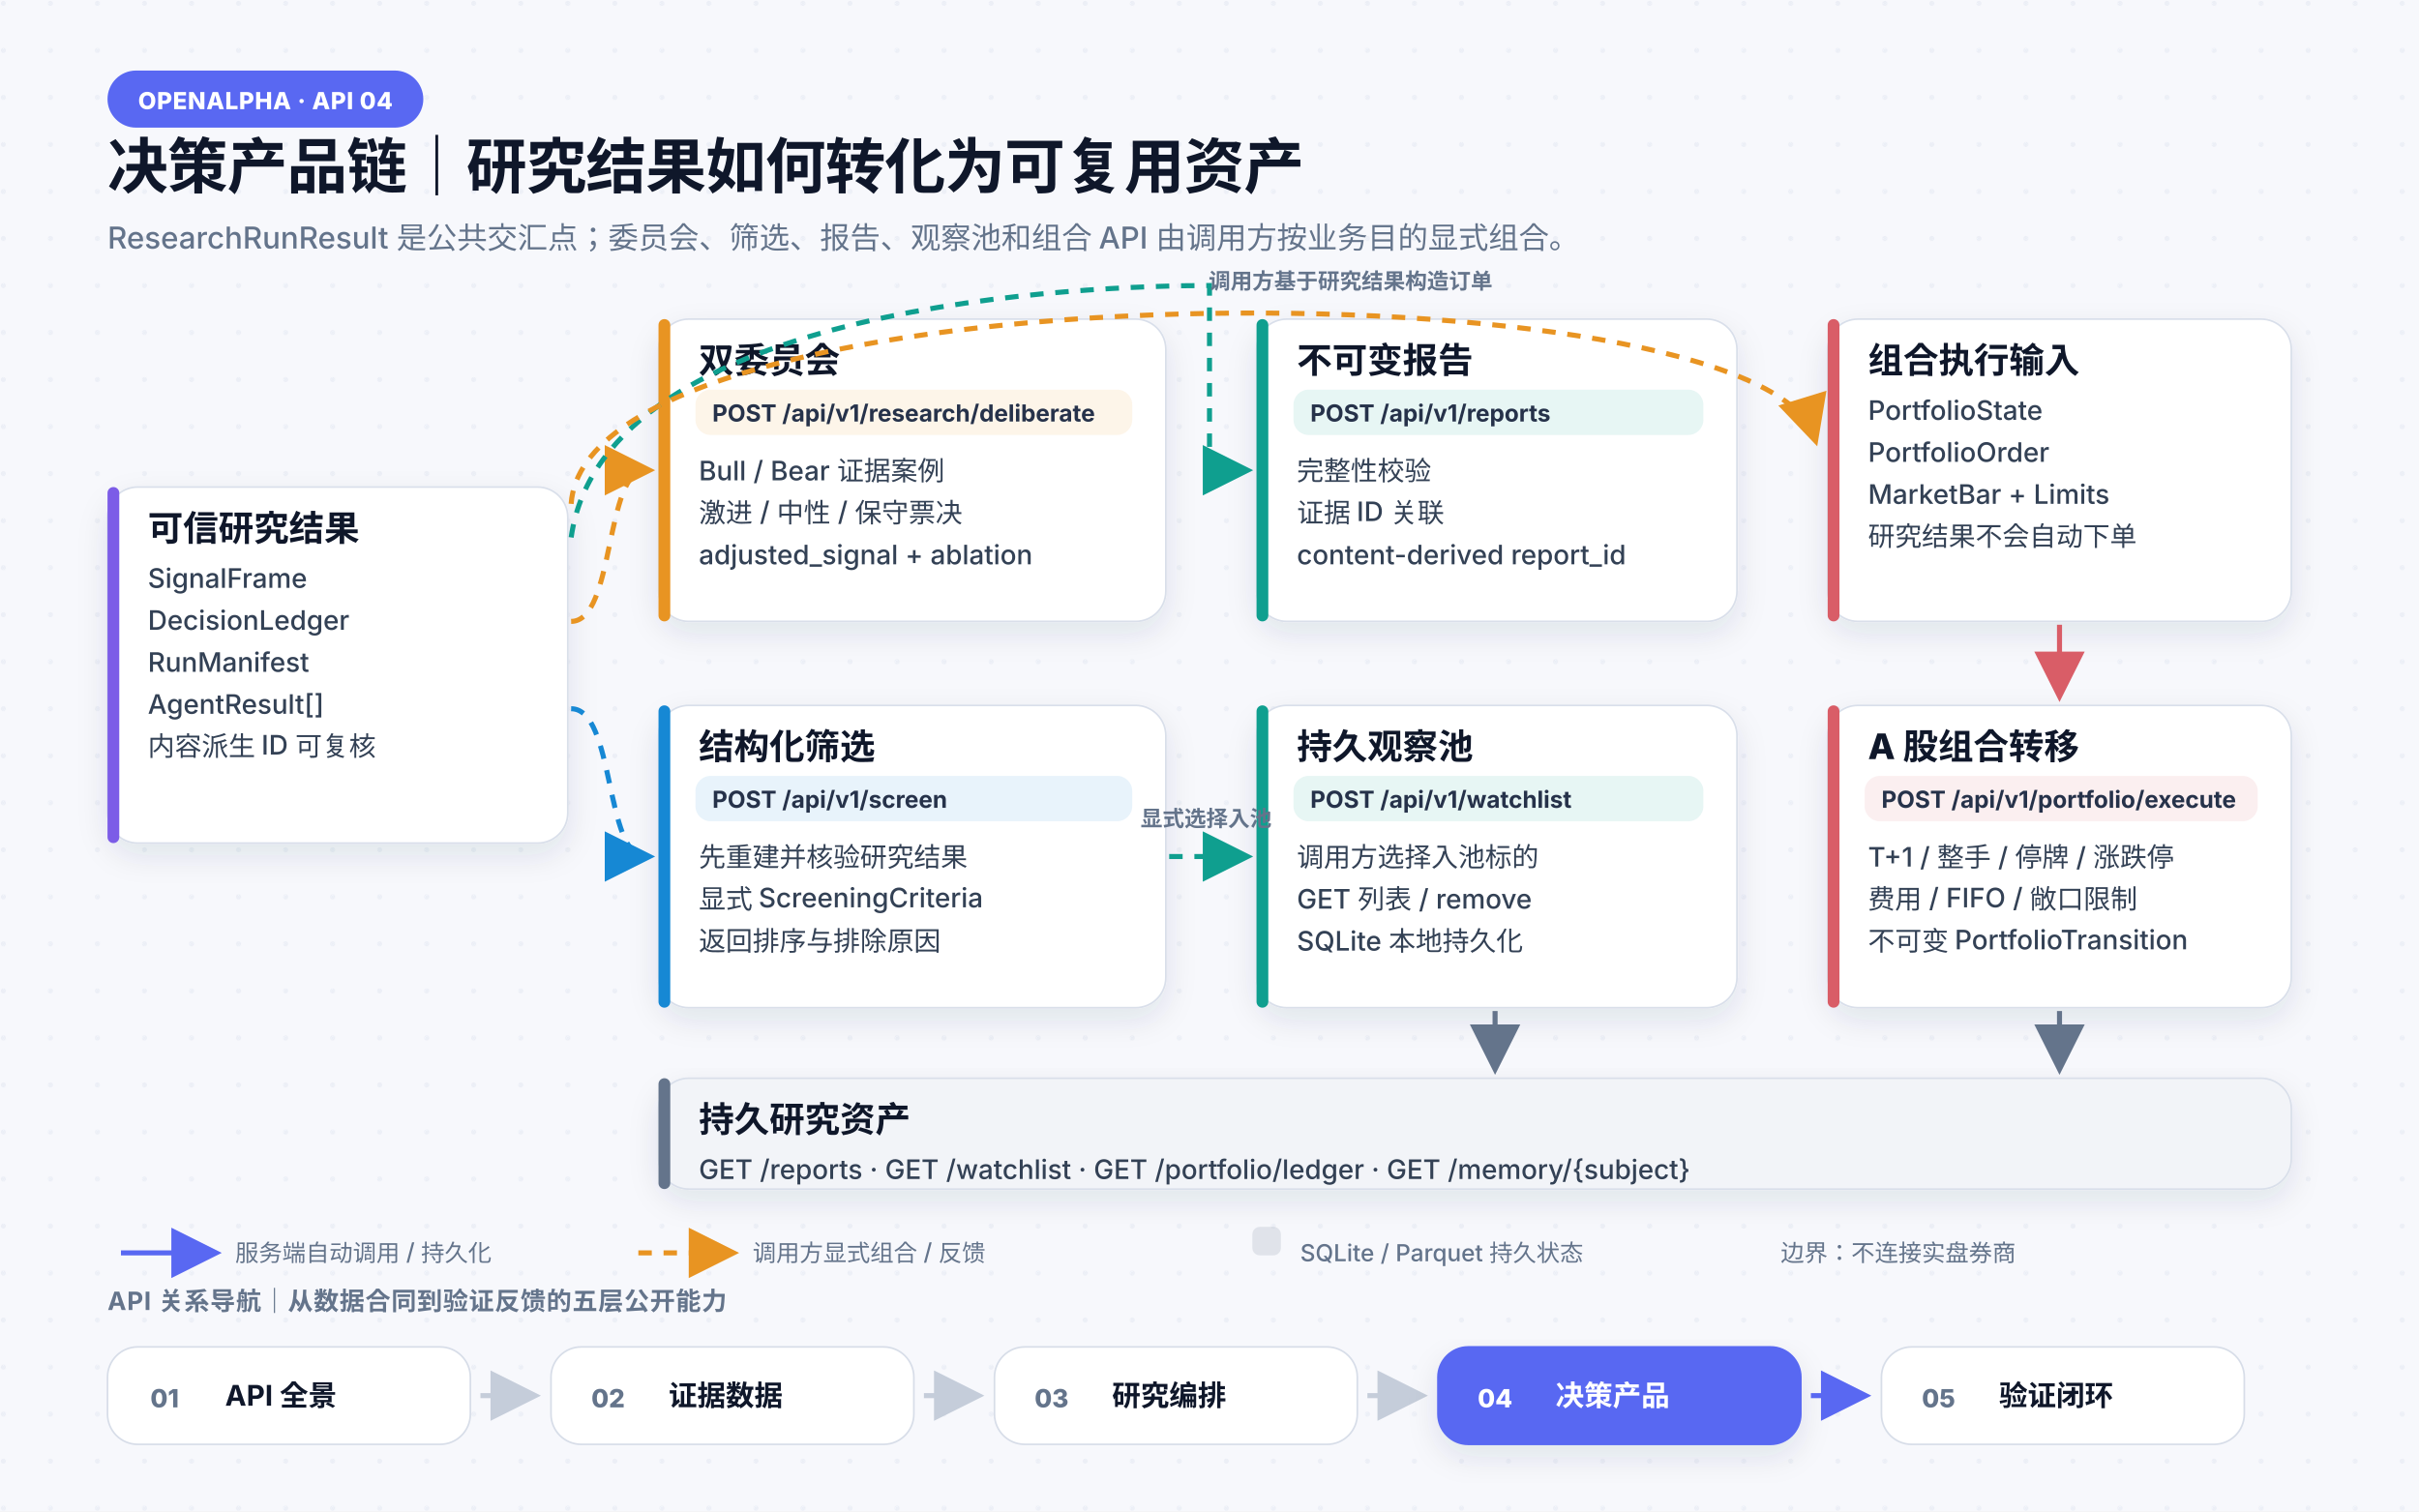
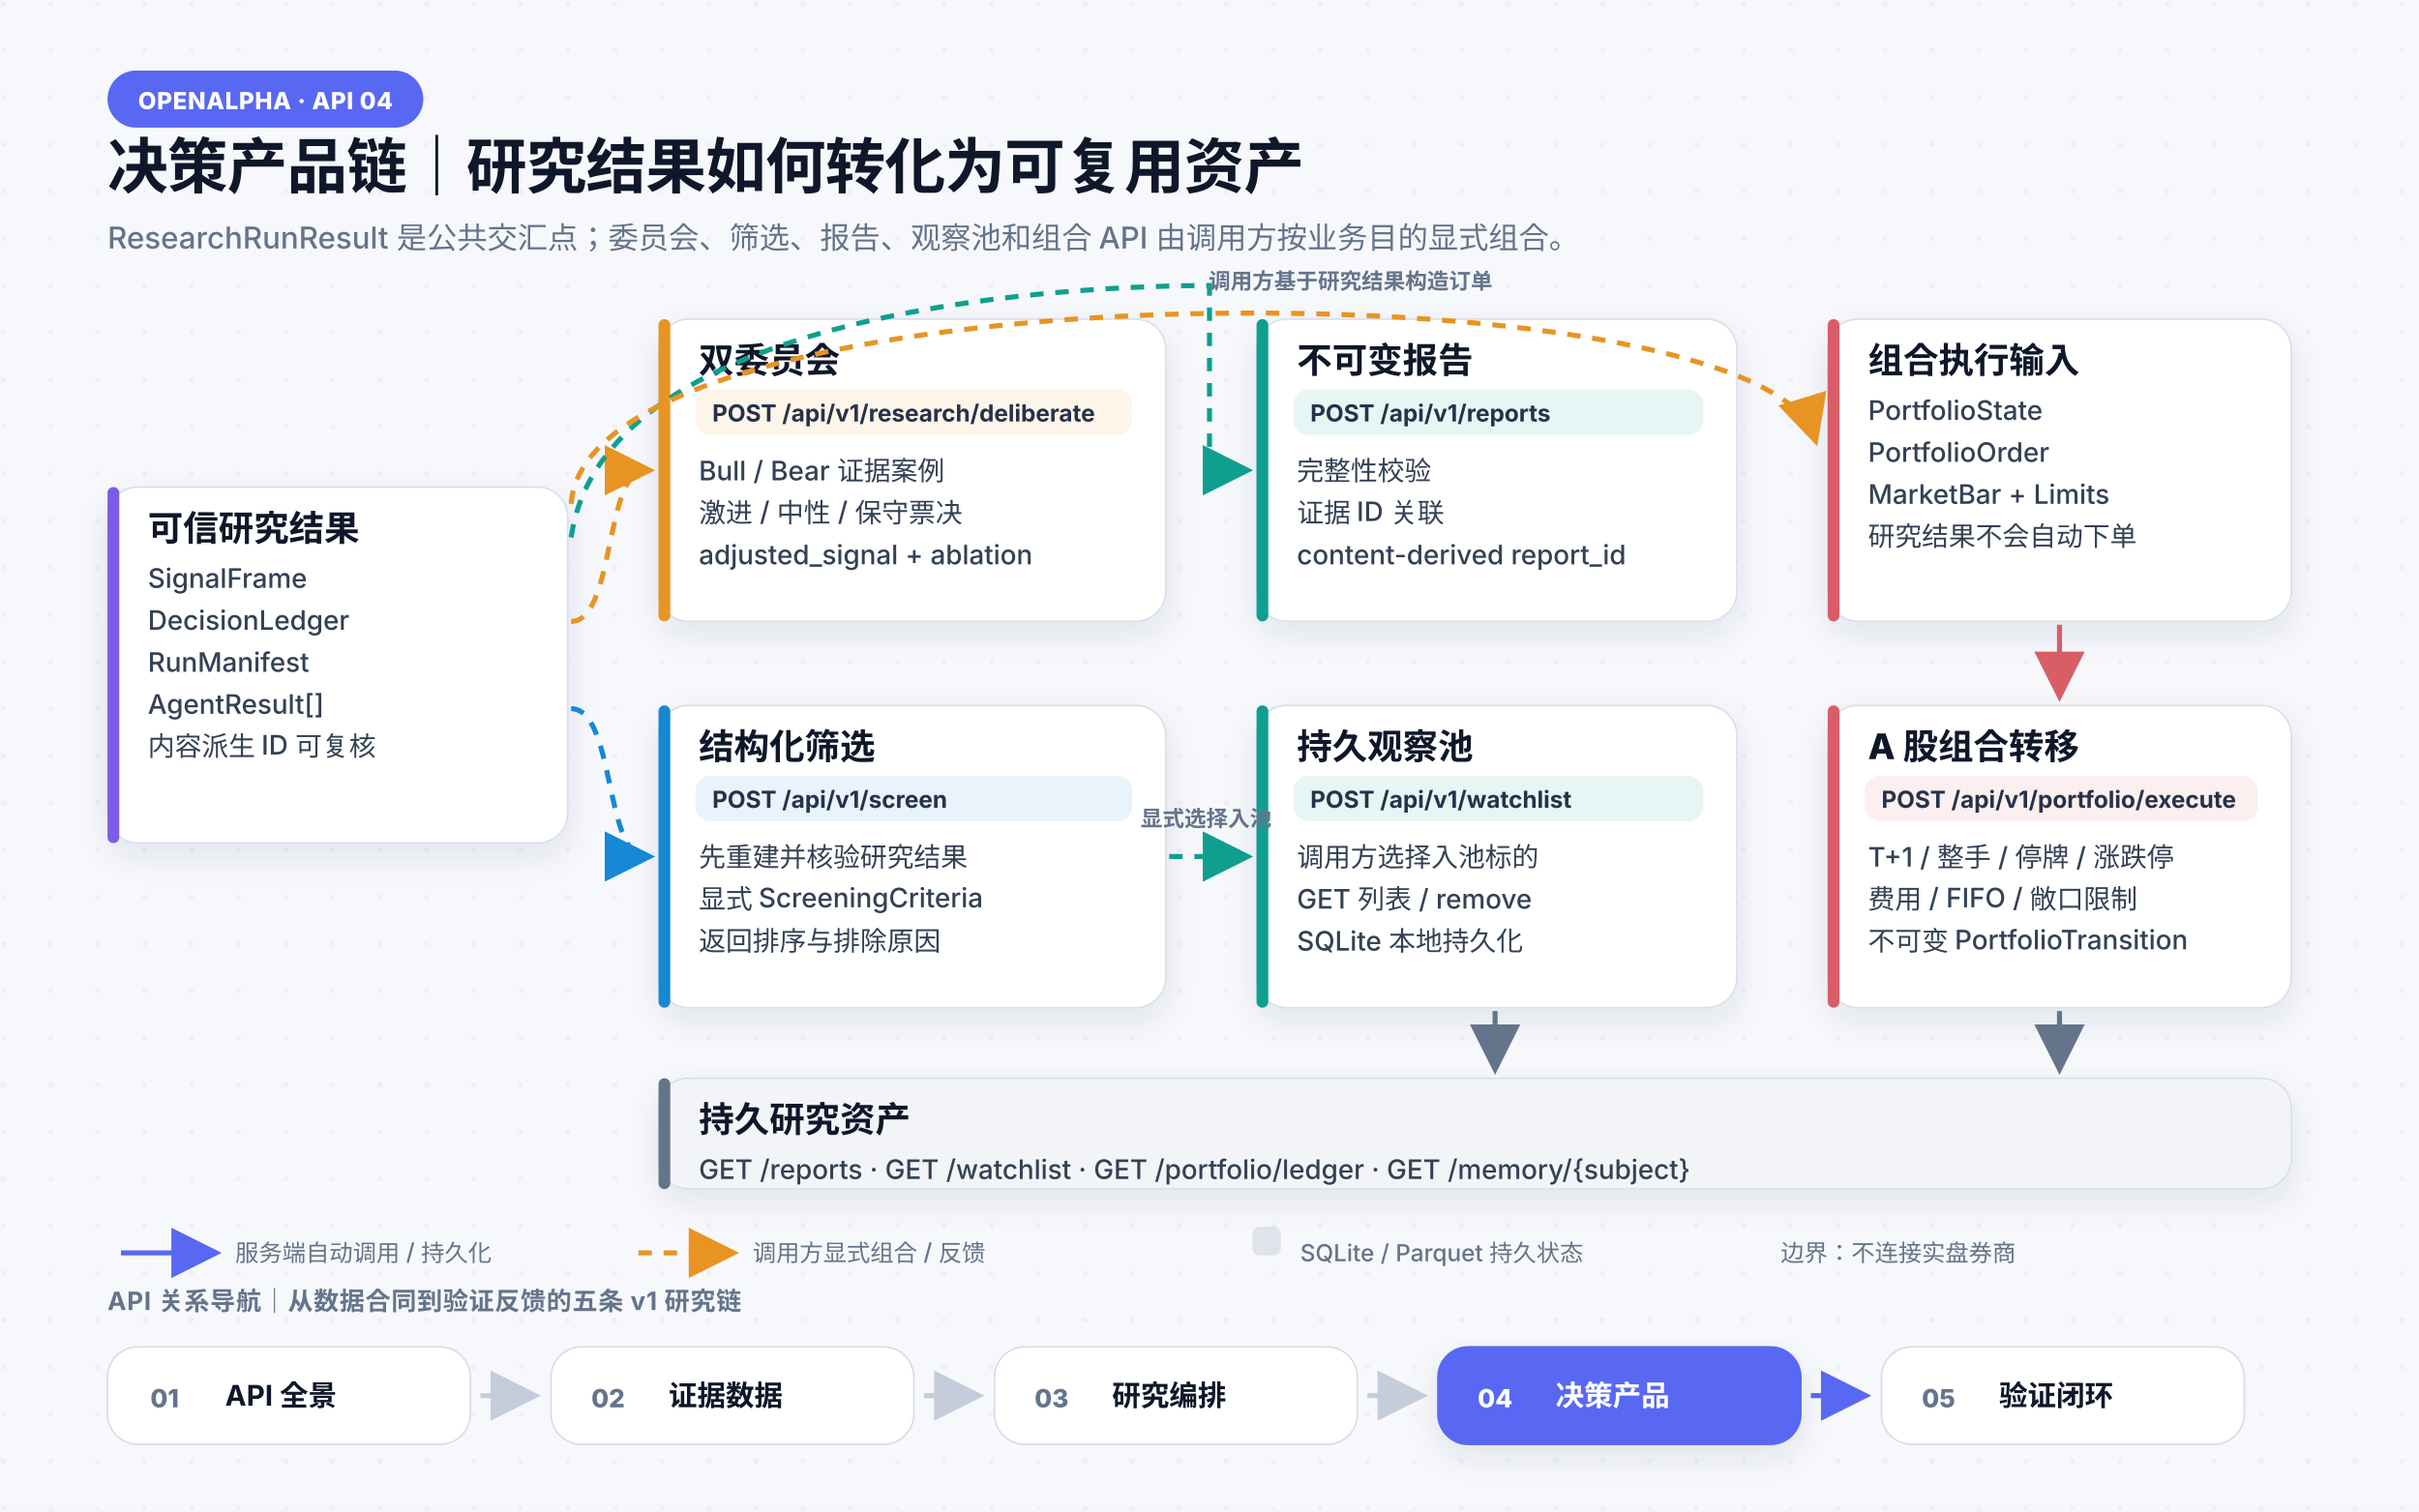
<svg xmlns="http://www.w3.org/2000/svg" width="1440" height="900" viewBox="0 0 1440 900" role="img" aria-labelledby="title desc">
  <defs>
    <filter id="shadow" x="-20%" y="-20%" width="140%" height="160%">
      <feDropShadow dx="0" dy="7" stdDeviation="9" flood-color="#27324A" flood-opacity=".10" />
    </filter>
    <marker id="arrow" markerWidth="10" markerHeight="10" refX="8" refY="5" orient="auto" markerUnits="strokeWidth">
      <path d="M0,0 L10,5 L0,10 z" fill="context-stroke" />
    </marker>
    <pattern id="dots" width="28" height="28" patternUnits="userSpaceOnUse">
      <circle cx="2" cy="2" r="1.5" fill="#D8DEEB" />
    </pattern>
    <style>
      text { font-family: Inter, "Noto Sans SC", "Microsoft YaHei", Arial, sans-serif; }
      .title { font-size: 36px; font-weight: 760; fill: #0F172A; letter-spacing: -.4px; }
      .subtitle { font-size: 18px; font-weight: 450; fill: #64748B; }
      .section { font-size: 14px; font-weight: 800; letter-spacing: 1.1px; }
      .cardTitle { font-size: 21px; font-weight: 760; fill: #0F172A; }
      .body { font-size: 16px; font-weight: 500; fill: #334155; }
      .small { font-size: 14px; font-weight: 520; fill: #64748B; }
      .endpoint { font-size: 14px; font-weight: 720; fill: #26324A; }
      .pill { font-size: 14px; font-weight: 780; letter-spacing: .35px; }
      .arrowLabel { font-size: 13px; font-weight: 700; fill: #64748B; }
      .navCaption { font-size: 15px; font-weight: 650; fill: #64748B; letter-spacing: .4px; }
      .navNumber { font-size: 15px; font-weight: 800; }
      .navLabel { font-size: 17px; font-weight: 720; }
    </style>
  </defs>
  <rect width="1440" height="900" fill="#F7F8FC" />
  <rect width="1440" height="900" fill="url(#dots)" opacity=".36" />
  <rect x="64" y="42" width="188" height="34" rx="17" fill="#5968F2" />
  <text x="158" y="65" class="pill" text-anchor="middle" fill="#FFFFFF">OPENALPHA · API 04</text>
  <text x="64" y="112" class="title">决策产品链｜研究结果如何转化为可复用资产</text>
  <text x="64" y="148" class="subtitle">ResearchRunResult 是公共交汇点；委员会、筛选、报告、观察池和组合 API 由调用方按业务目的显式组合。</text>
  <rect x="64" y="290" width="274" height="212" rx="18" fill="#FFFFFF" stroke="#D9DFEA" filter="url(#shadow)" />
  <rect x="64" y="290" width="7" height="212" rx="3.5" fill="#7C5CE7" />
  <text x="88" y="322" class="cardTitle">可信研究结果</text>
  <text x="88" y="350" class="body">SignalFrame</text>
  <text x="88" y="375" class="body">DecisionLedger</text>
  <text x="88" y="400" class="body">RunManifest</text>
  <text x="88" y="425" class="body">AgentResult[]</text>
  <text x="88" y="450" class="body">内容派生 ID 可复核</text>
  <rect x="392" y="190" width="302" height="180" rx="18" fill="#FFFFFF" stroke="#D9DFEA" filter="url(#shadow)" />
  <rect x="392" y="190" width="7" height="180" rx="3.5" fill="#E89422" />
  <text x="416" y="222" class="cardTitle">双委员会</text>
  <rect x="414" y="232" width="260" height="27" rx="9" fill="#E89422" opacity=".10" />
  <text x="424" y="251" class="endpoint">POST /api/v1/research/deliberate</text>
  <text x="416" y="286" class="body">Bull / Bear 证据案例</text>
  <text x="416" y="311" class="body">激进 / 中性 / 保守票决</text>
  <text x="416" y="336" class="body">adjusted_signal + ablation</text>
  <rect x="392" y="420" width="302" height="180" rx="18" fill="#FFFFFF" stroke="#D9DFEA" filter="url(#shadow)" />
  <rect x="392" y="420" width="7" height="180" rx="3.5" fill="#1688D4" />
  <text x="416" y="452" class="cardTitle">结构化筛选</text>
  <rect x="414" y="462" width="260" height="27" rx="9" fill="#1688D4" opacity=".10" />
  <text x="424" y="481" class="endpoint">POST /api/v1/screen</text>
  <text x="416" y="516" class="body">先重建并核验研究结果</text>
  <text x="416" y="541" class="body">显式 ScreeningCriteria</text>
  <text x="416" y="566" class="body">返回排序与排除原因</text>
  <path d="M 340 370 C 366 370, 360 280, 384 280" fill="none" stroke="#E89422" stroke-width="3" stroke-dasharray="8 7" marker-end="url(#arrow)" />
  <path d="M 340 422 C 366 422, 360 510, 384 510" fill="none" stroke="#1688D4" stroke-width="3" stroke-dasharray="8 7" marker-end="url(#arrow)" />
  <rect x="748" y="190" width="286" height="180" rx="18" fill="#FFFFFF" stroke="#D9DFEA" filter="url(#shadow)" />
  <rect x="748" y="190" width="7" height="180" rx="3.5" fill="#0F9F8F" />
  <text x="772" y="222" class="cardTitle">不可变报告</text>
  <rect x="770" y="232" width="244" height="27" rx="9" fill="#0F9F8F" opacity=".10" />
  <text x="780" y="251" class="endpoint">POST /api/v1/reports</text>
  <text x="772" y="286" class="body">完整性校验</text>
  <text x="772" y="311" class="body">证据 ID 关联</text>
  <text x="772" y="336" class="body">content-derived report_id</text>
  <rect x="748" y="420" width="286" height="180" rx="18" fill="#FFFFFF" stroke="#D9DFEA" filter="url(#shadow)" />
  <rect x="748" y="420" width="7" height="180" rx="3.5" fill="#0F9F8F" />
  <text x="772" y="452" class="cardTitle">持久观察池</text>
  <rect x="770" y="462" width="244" height="27" rx="9" fill="#0F9F8F" opacity=".10" />
  <text x="780" y="481" class="endpoint">POST /api/v1/watchlist</text>
  <text x="772" y="516" class="body">调用方选择入池标的</text>
  <text x="772" y="541" class="body">GET 列表 / remove</text>
  <text x="772" y="566" class="body">SQLite 本地持久化</text>
  <path d="M 340 320 C 360 180, 650 170, 720 170 L 720 280 L 740 280" fill="none" stroke="#0F9F8F" stroke-width="3" stroke-dasharray="8 7" marker-end="url(#arrow)" />
  <path d="M 696 510 L 740 510" fill="none" stroke="#0F9F8F" stroke-width="3" stroke-dasharray="8 7" marker-end="url(#arrow)" />
  <text x="718" y="492" class="arrowLabel" text-anchor="middle">显式选择入池</text>
  <rect x="1088" y="190" width="276" height="180" rx="18" fill="#FFFFFF" stroke="#D9DFEA" filter="url(#shadow)" />
  <rect x="1088" y="190" width="7" height="180" rx="3.5" fill="#D95D67" />
  <text x="1112" y="222" class="cardTitle">组合执行输入</text>
  <text x="1112" y="250" class="body">PortfolioState</text>
  <text x="1112" y="275" class="body">PortfolioOrder</text>
  <text x="1112" y="300" class="body">MarketBar + Limits</text>
  <text x="1112" y="325" class="body">研究结果不会自动下单</text>
  <rect x="1088" y="420" width="276" height="180" rx="18" fill="#FFFFFF" stroke="#D9DFEA" filter="url(#shadow)" />
  <rect x="1088" y="420" width="7" height="180" rx="3.5" fill="#D95D67" />
  <text x="1112" y="452" class="cardTitle">A 股组合转移</text>
  <rect x="1110" y="462" width="234" height="27" rx="9" fill="#D95D67" opacity=".10" />
  <text x="1120" y="481" class="endpoint">POST /api/v1/portfolio/execute</text>
  <text x="1112" y="516" class="body">T+1 / 整手 / 停牌 / 涨跌停</text>
  <text x="1112" y="541" class="body">费用 / FIFO / 敞口限制</text>
  <text x="1112" y="566" class="body">不可变 PortfolioTransition</text>
  <path d="M 340 300 C 350 156, 1048 156, 1080 260" fill="none" stroke="#E89422" stroke-width="3" stroke-dasharray="8 7" marker-end="url(#arrow)" />
  <text x="804" y="172" class="arrowLabel" text-anchor="middle">调用方基于研究结果构造订单</text>
  <path d="M 1226 372 L 1226 412" fill="none" stroke="#D95D67" stroke-width="3" marker-end="url(#arrow)" />
  <rect x="392" y="642" width="972" height="66" rx="18" fill="#F2F4F8" stroke="#D9DFEA" filter="url(#shadow)" />
  <rect x="392" y="642" width="7" height="66" rx="3.5" fill="#64748B" />
  <text x="416" y="674" class="cardTitle">持久研究资产</text>
  <text x="416" y="702" class="body">GET /reports · GET /watchlist · GET /portfolio/ledger · GET /memory/{subject}</text>
  <path d="M 890 602 L 890 634" fill="none" stroke="#64748B" stroke-width="3" marker-end="url(#arrow)" />
  <path d="M 1226 602 L 1226 634" fill="none" stroke="#64748B" stroke-width="3" marker-end="url(#arrow)" />
  <path d="M 72 746 L 126 746" fill="none" stroke="#5968F2" stroke-width="3" marker-end="url(#arrow)" />
  <text x="140" y="751" class="small">服务端自动调用 / 持久化</text>
  <path d="M 380 746 L 434 746" fill="none" stroke="#E89422" stroke-width="3" stroke-dasharray="8 7" marker-end="url(#arrow)" />
  <text x="448" y="751" class="small">调用方显式组合 / 反馈</text>
  <rect x="746" y="731" width="16" height="16" rx="4" fill="#64748B" opacity=".16" stroke="#64748B" />
  <text x="774" y="751" class="small">SQLite / Parquet 持久状态</text>
  <text x="1060" y="751" class="small">边界：不连接实盘券商</text>
-   <text x="64" y="780" class="navCaption">API 关系导航｜从数据合同到验证反馈的五层公开能力</text>
+   <text x="64" y="780" class="navCaption">API 关系导航｜从数据合同到验证反馈的五条 v1 研究链</text>
  <rect x="64" y="802" width="216" height="58" rx="18" fill="#FFFFFF" stroke="#D7DDE8" />
  <text x="98" y="838" class="navNumber" text-anchor="middle" fill="#64748B">01</text>
  <text x="134" y="837" class="navLabel" fill="#0F172A">API 全景</text>
  <path d="M 286 831 L 316 831" fill="none" stroke="#C5CDDA" stroke-width="3" marker-end="url(#arrow)" />
  <rect x="328" y="802" width="216" height="58" rx="18" fill="#FFFFFF" stroke="#D7DDE8" />
  <text x="362" y="838" class="navNumber" text-anchor="middle" fill="#64748B">02</text>
  <text x="398" y="837" class="navLabel" fill="#0F172A">证据数据</text>
  <path d="M 550 831 L 580 831" fill="none" stroke="#C5CDDA" stroke-width="3" marker-end="url(#arrow)" />
  <rect x="592" y="802" width="216" height="58" rx="18" fill="#FFFFFF" stroke="#D7DDE8" />
  <text x="626" y="838" class="navNumber" text-anchor="middle" fill="#64748B">03</text>
  <text x="662" y="837" class="navLabel" fill="#0F172A">研究编排</text>
  <path d="M 814 831 L 844 831" fill="none" stroke="#C5CDDA" stroke-width="3" marker-end="url(#arrow)" />
  <rect x="856" y="802" width="216" height="58" rx="18" fill="#5968F2" stroke="#5968F2" filter="url(#shadow)" />
  <text x="890" y="838" class="navNumber" text-anchor="middle" fill="#FFFFFF">04</text>
  <text x="926" y="837" class="navLabel" fill="#FFFFFF">决策产品</text>
  <path d="M 1078 831 L 1108 831" fill="none" stroke="#5968F2" stroke-width="3" marker-end="url(#arrow)" />
  <rect x="1120" y="802" width="216" height="58" rx="18" fill="#FFFFFF" stroke="#D7DDE8" />
  <text x="1154" y="838" class="navNumber" text-anchor="middle" fill="#64748B">05</text>
  <text x="1190" y="837" class="navLabel" fill="#0F172A">验证闭环</text>
</svg>
